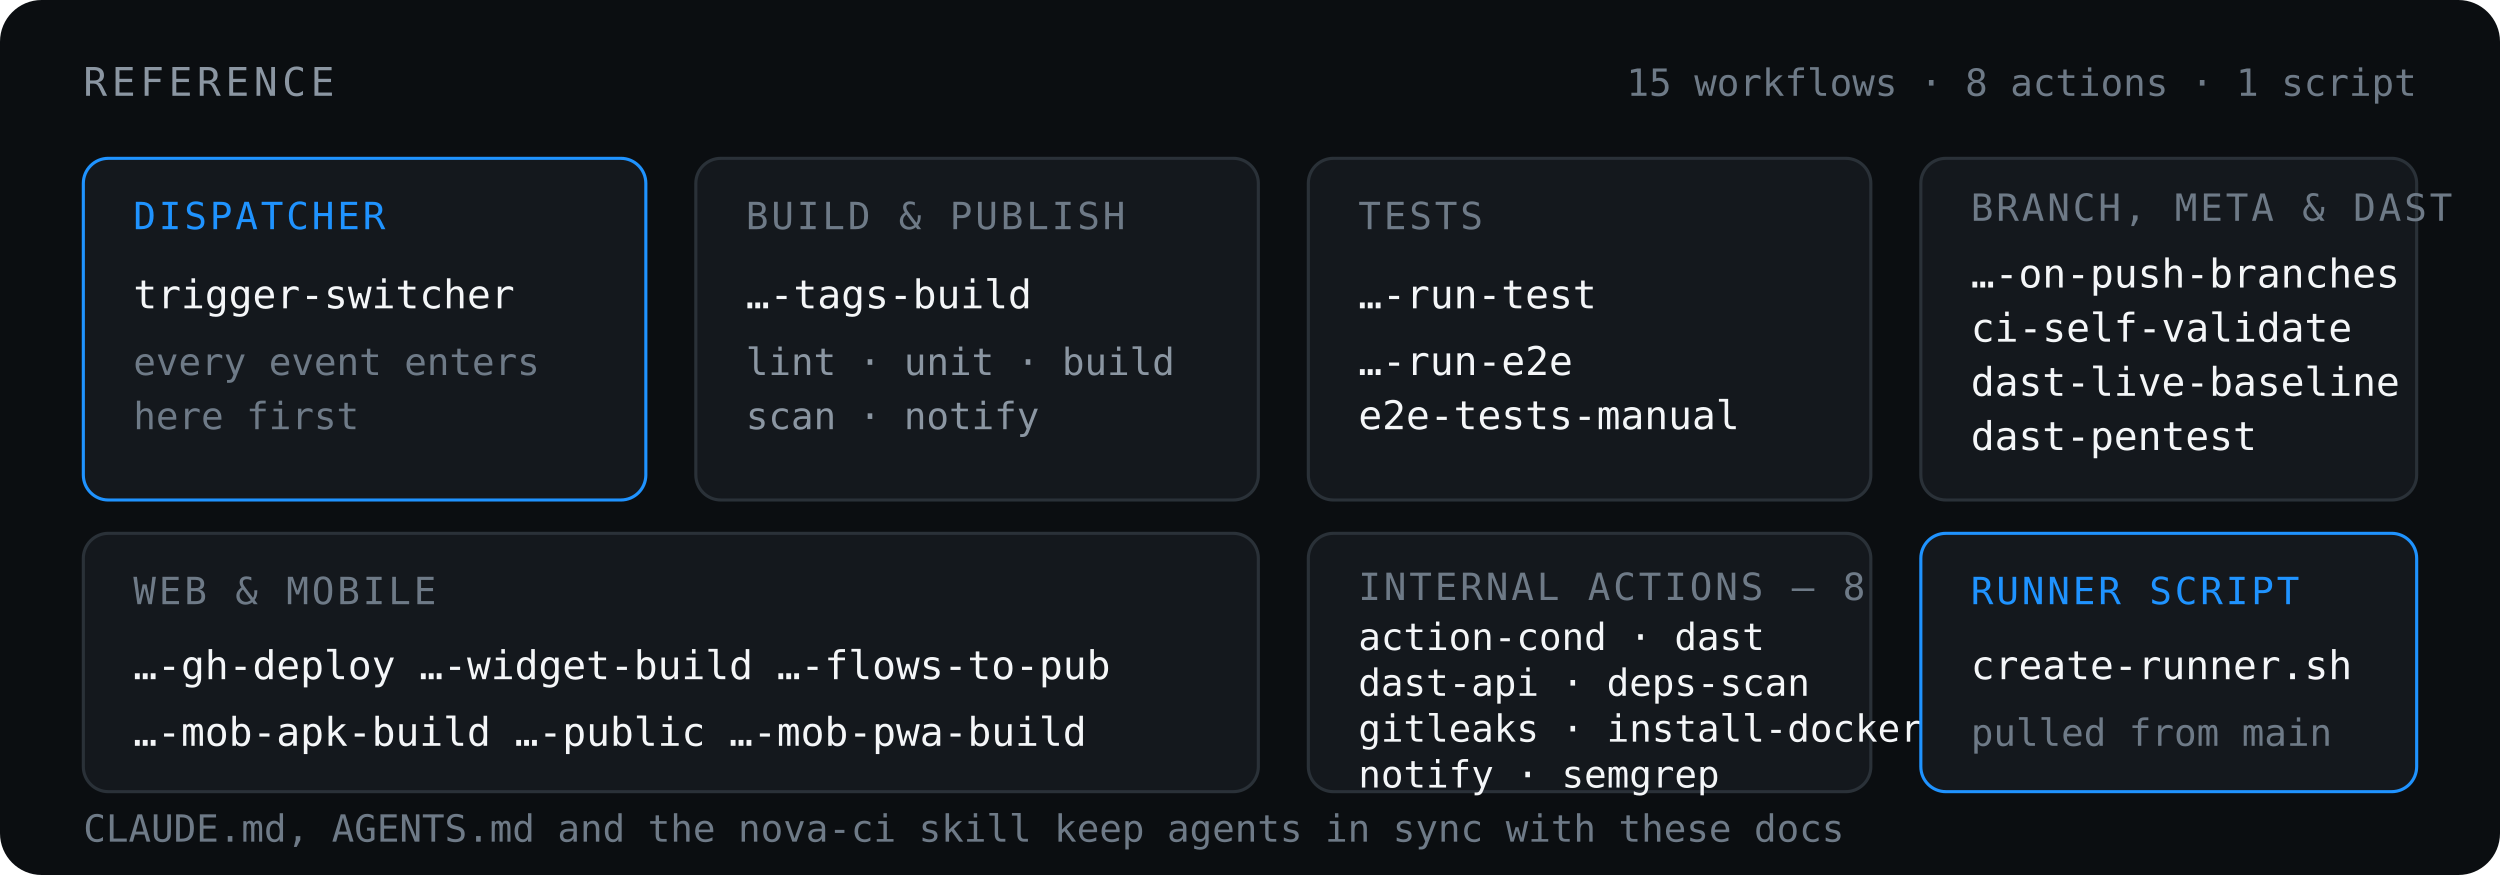
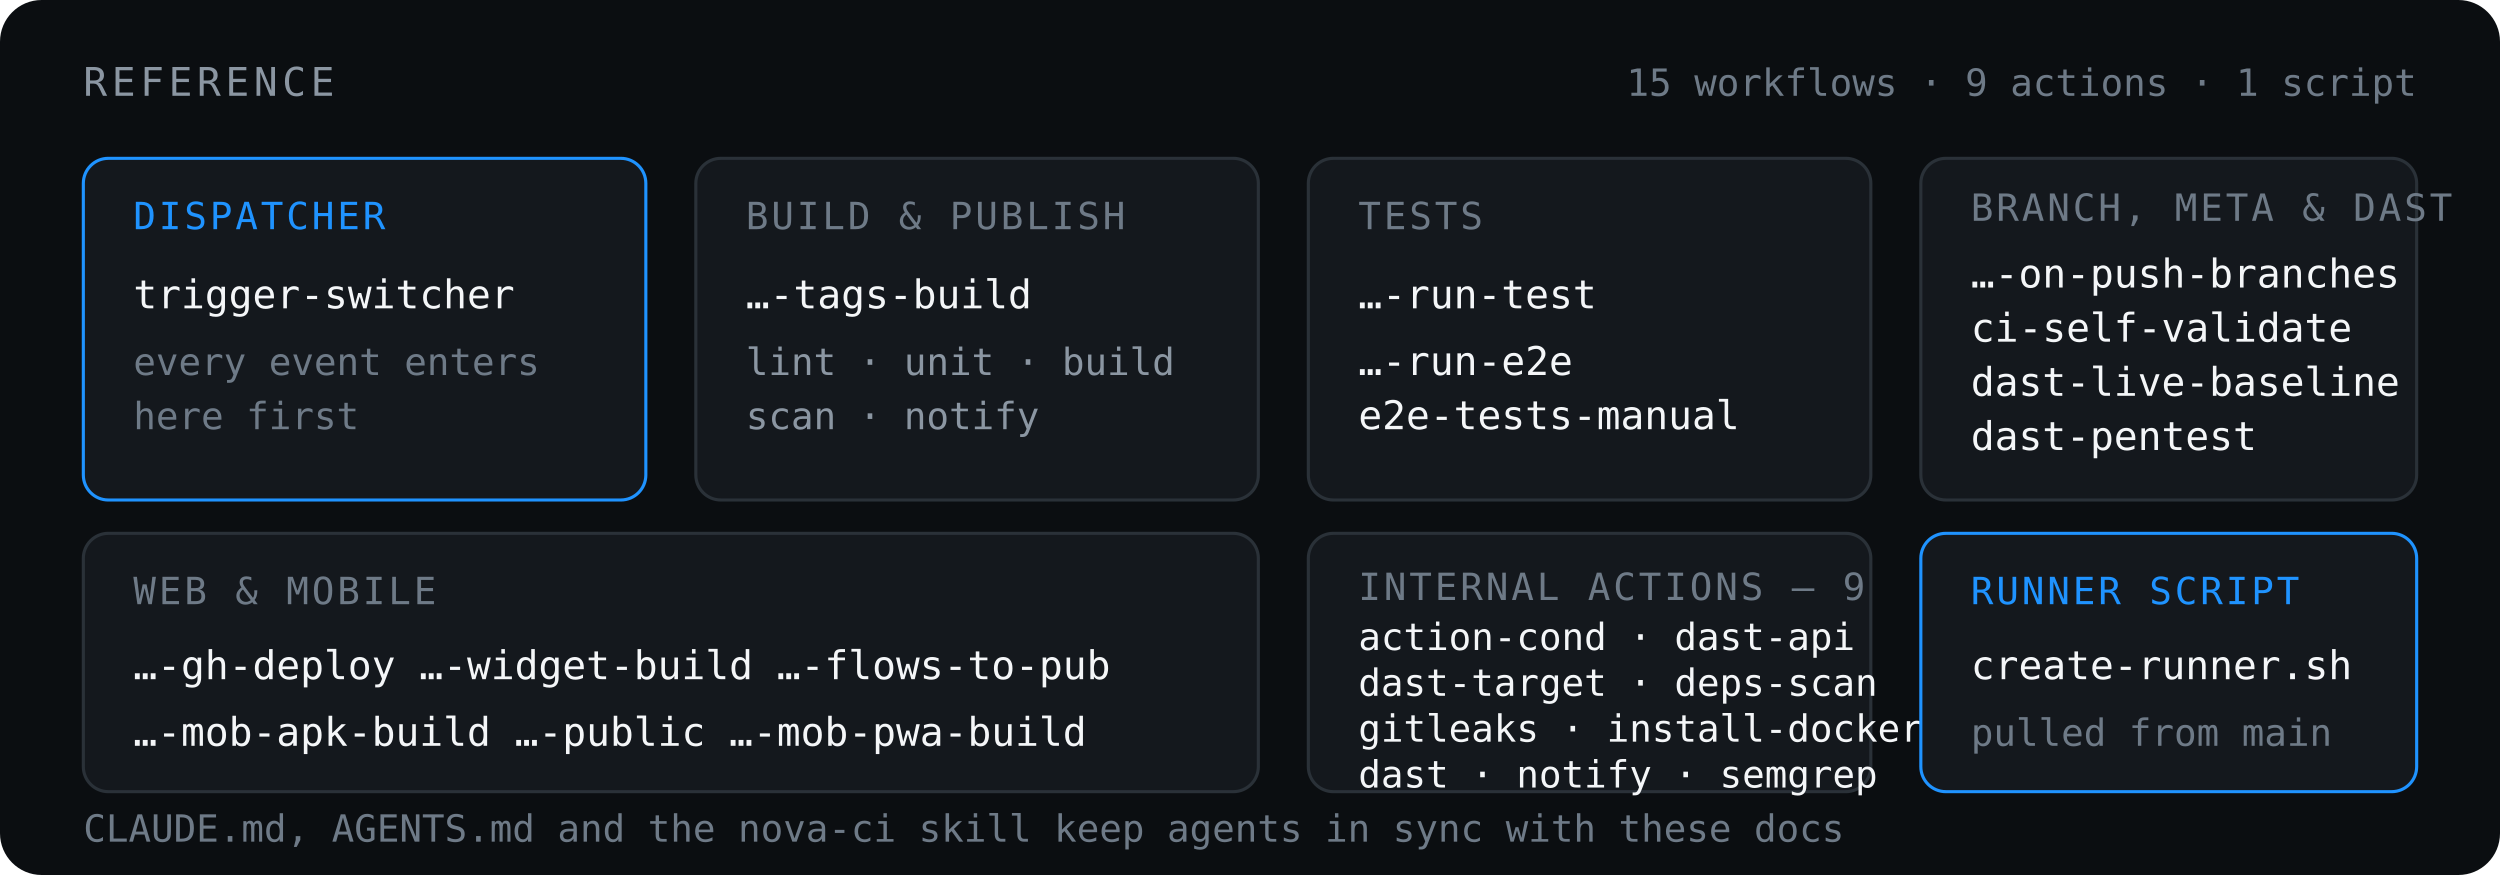
<svg xmlns="http://www.w3.org/2000/svg" width="1200" height="420" viewBox="0 0 1200 420" role="img" aria-labelledby="rfTitle rfDesc">
  <rect width="1200" height="420" rx="20" fill="#0B0E11" />
  <text x="40" y="46" font-family="ui-monospace,SFMono-Regular,Menlo,monospace" font-size="19" letter-spacing="2.2" fill="#8B96A2">REFERENCE</text>
-   <text x="1160" y="46" text-anchor="end" font-family="ui-monospace,SFMono-Regular,Menlo,monospace" font-size="18" fill="#6E7A87">15 workflows · 8 actions · 1 script</text>
+   <text x="1160" y="46" text-anchor="end" font-family="ui-monospace,SFMono-Regular,Menlo,monospace" font-size="18" fill="#6E7A87">15 workflows · 9 actions · 1 script</text>
  <g font-family="ui-monospace,SFMono-Regular,Menlo,monospace">
    <rect x="40" y="76" width="270" height="164" rx="12" fill="#14181D" stroke="#1F93FF" stroke-width="1.5" />
    <text x="64" y="110" font-size="18" letter-spacing="1.4" fill="#1F93FF">DISPATCHER</text>
    <text x="64" y="148" font-size="19" fill="#F4F6F8">trigger-switcher</text>
    <text x="64" y="180" font-size="18" fill="#6E7A87">every event enters</text>
    <text x="64" y="206" font-size="18" fill="#6E7A87">here first</text>
    <rect x="334" y="76" width="270" height="164" rx="12" fill="#14181D" stroke="#2A3138" stroke-width="1.5" />
    <text x="358" y="110" font-size="18" letter-spacing="1.4" fill="#6E7A87">BUILD &amp; PUBLISH</text>
    <text x="358" y="148" font-size="19" fill="#F4F6F8">…-tags-build</text>
    <text x="358" y="180" font-size="18" fill="#8B96A2">lint · unit · build</text>
    <text x="358" y="206" font-size="18" fill="#8B96A2">scan · notify</text>
    <rect x="628" y="76" width="270" height="164" rx="12" fill="#14181D" stroke="#2A3138" stroke-width="1.5" />
    <text x="652" y="110" font-size="18" letter-spacing="1.4" fill="#6E7A87">TESTS</text>
    <text x="652" y="148" font-size="19" fill="#F4F6F8">…-run-test</text>
    <text x="652" y="180" font-size="19" fill="#F4F6F8">…-run-e2e</text>
    <text x="652" y="206" font-size="19" fill="#F4F6F8">e2e-tests-manual</text>
    <rect x="922" y="76" width="238" height="164" rx="12" fill="#14181D" stroke="#2A3138" stroke-width="1.5" />
    <text x="946" y="106" font-size="18" letter-spacing="1.4" fill="#6E7A87">BRANCH, META &amp; DAST</text>
    <text x="946" y="138" font-size="19" fill="#F4F6F8">…-on-push-branches</text>
    <text x="946" y="164" font-size="19" fill="#F4F6F8">ci-self-validate</text>
    <text x="946" y="190" font-size="19" fill="#F4F6F8">dast-live-baseline</text>
    <text x="946" y="216" font-size="19" fill="#F4F6F8">dast-pentest</text>
    <rect x="40" y="256" width="564" height="124" rx="12" fill="#14181D" stroke="#2A3138" stroke-width="1.5" />
    <text x="64" y="290" font-size="18" letter-spacing="1.4" fill="#6E7A87">WEB &amp; MOBILE</text>
    <text x="64" y="326" font-size="19" fill="#F4F6F8">…-gh-deploy   …-widget-build   …-flows-to-pub</text>
    <text x="64" y="358" font-size="19" fill="#F4F6F8">…-mob-apk-build   …-public   …-mob-pwa-build</text>
    <rect x="628" y="256" width="270" height="124" rx="12" fill="#14181D" stroke="#2A3138" stroke-width="1.5" />
-     <text x="652" y="288" font-size="18" letter-spacing="1.4" fill="#6E7A87">INTERNAL ACTIONS — 8</text>
-     <text x="652" y="312" font-size="18" fill="#F4F6F8">action-cond · dast</text>
-     <text x="652" y="334" font-size="18" fill="#F4F6F8">dast-api · deps-scan</text>
+     <text x="652" y="288" font-size="18" letter-spacing="1.4" fill="#6E7A87">INTERNAL ACTIONS — 9</text>
+     <text x="652" y="312" font-size="18" fill="#F4F6F8">action-cond · dast-api</text>
+     <text x="652" y="334" font-size="18" fill="#F4F6F8">dast-target · deps-scan</text>
    <text x="652" y="356" font-size="18" fill="#F4F6F8">gitleaks · install-docker</text>
-     <text x="652" y="378" font-size="18" fill="#F4F6F8">notify · semgrep</text>
+     <text x="652" y="378" font-size="18" fill="#F4F6F8">dast · notify · semgrep</text>
    <rect x="922" y="256" width="238" height="124" rx="12" fill="#14181D" stroke="#1F93FF" stroke-width="1.5" />
    <text x="946" y="290" font-size="18" letter-spacing="1.4" fill="#1F93FF">RUNNER SCRIPT</text>
    <text x="946" y="326" font-size="19" fill="#F4F6F8">create-runner.sh</text>
    <text x="946" y="358" font-size="18" fill="#6E7A87">pulled from main</text>
  </g>
  <text x="40" y="404" font-family="ui-monospace,SFMono-Regular,Menlo,monospace" font-size="18" fill="#6E7A87">CLAUDE.md, AGENTS.md and the nova-ci skill keep agents in sync with these docs</text>
</svg>
